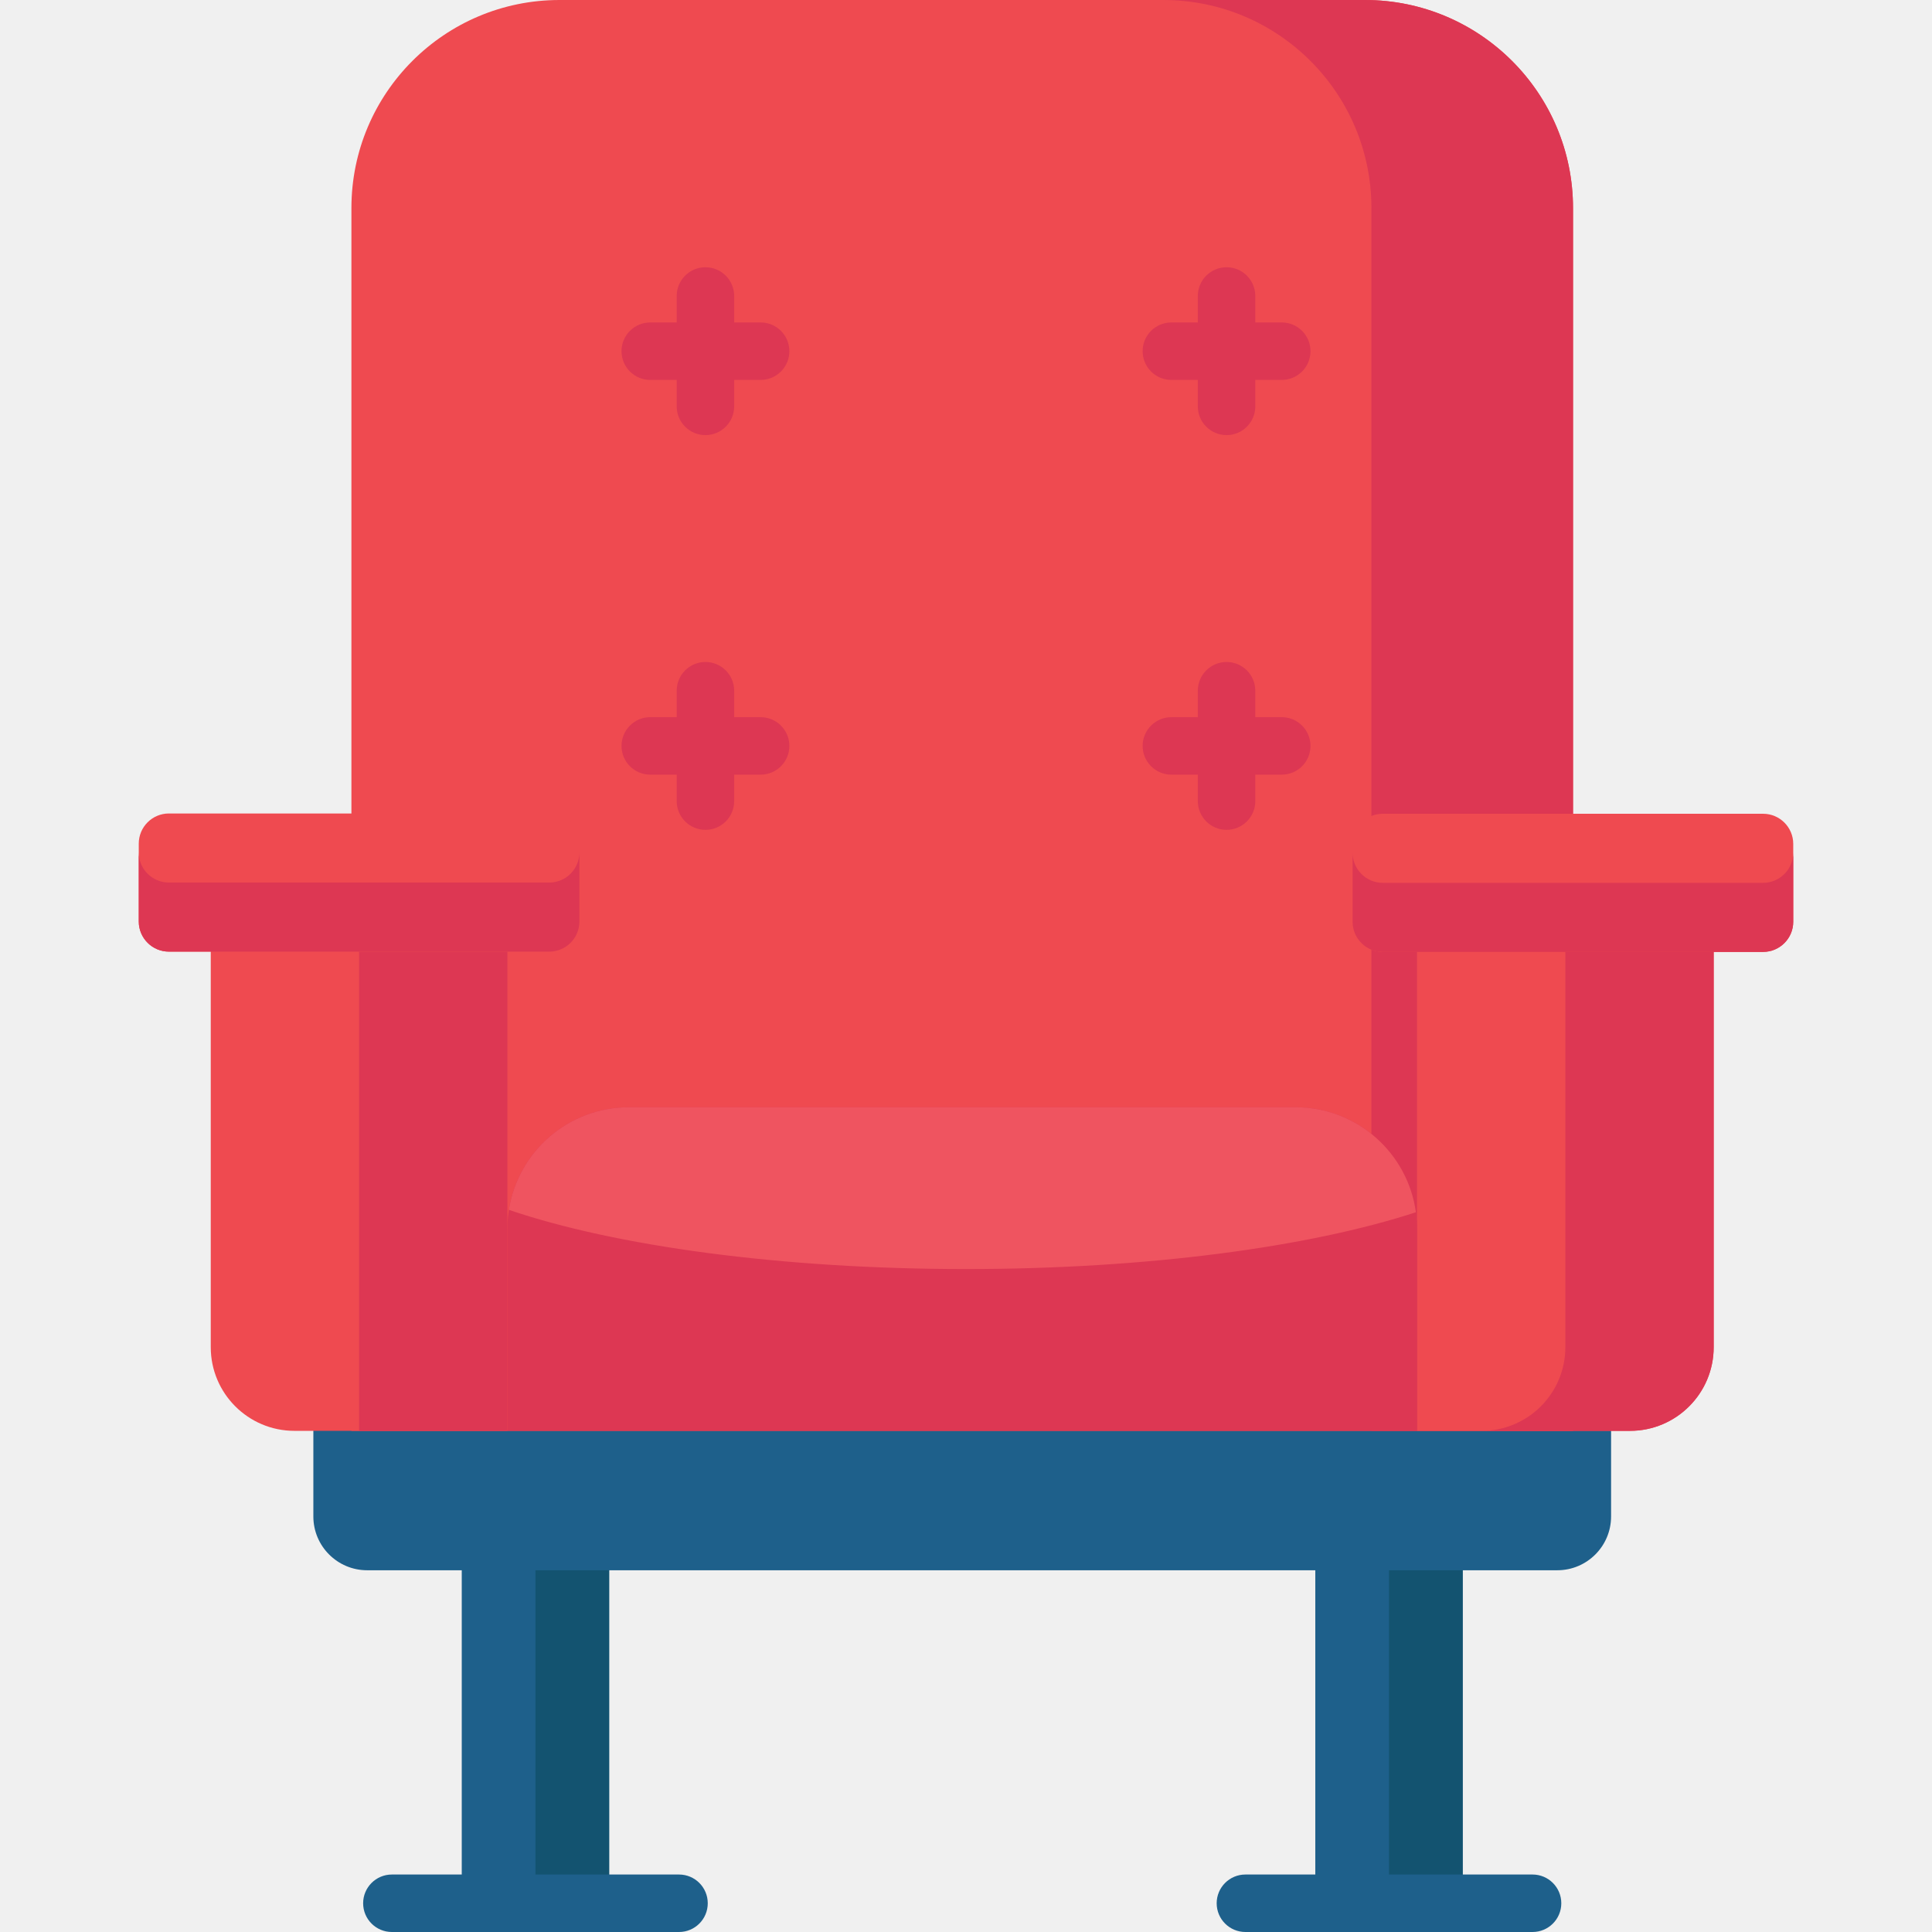
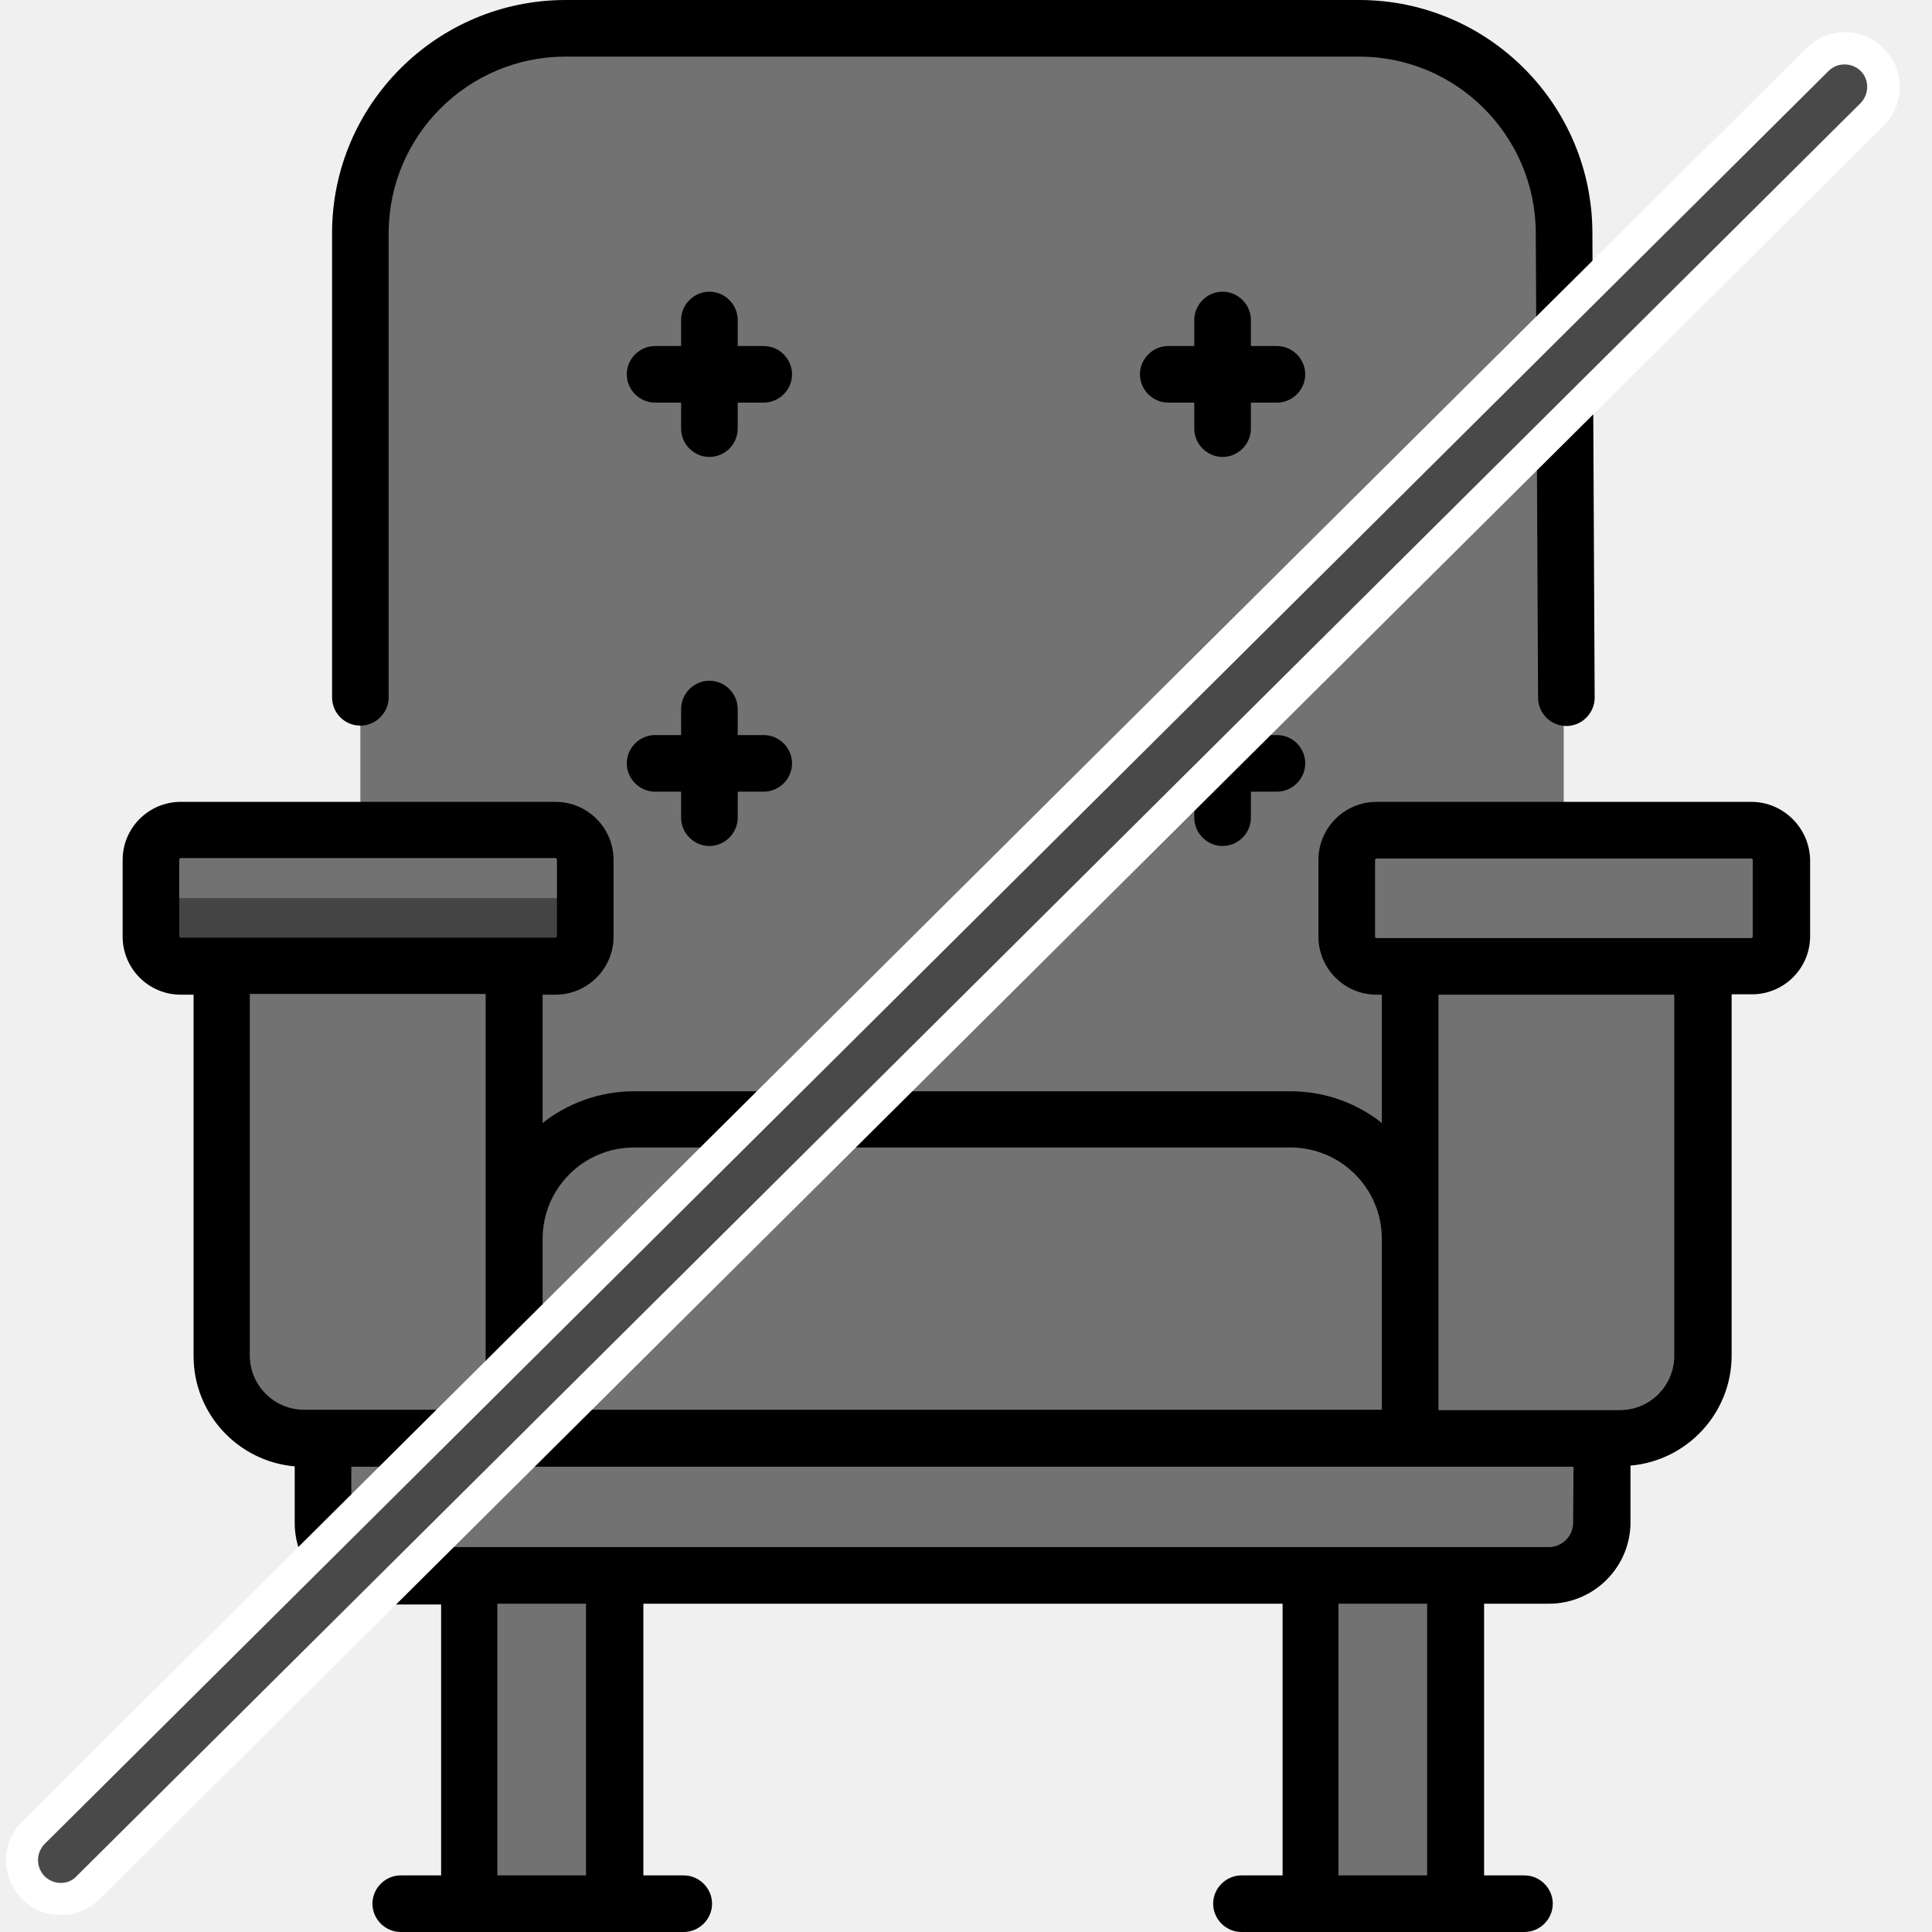
- <svg xmlns="http://www.w3.org/2000/svg" version="1.1" id="Capa_1" x="0px" y="0px" viewBox="0 0 512 512" style="enable-background:new 0 0 512 512;" xml:space="preserve">
-   <rect x="122.37" y="379.19" style="fill:#1E608B;" width="39.06" height="125.19" />
-   <rect x="141.9" y="379.19" style="fill:#135370;" width="19.528" height="125.19" />
-   <rect x="348.57" y="379.19" style="fill:#1E608B;" width="39.06" height="125.19" />
-   <rect x="368.1" y="379.19" style="fill:#135370;" width="19.528" height="125.19" />
-   <path style="fill:#1E608B;" d="M412.693,416.135H97.303c-7.876,0-14.261-6.385-14.261-14.261v-51.59h343.912v51.59  C426.954,409.75,420.569,416.135,412.693,416.135z" />
-   <path style="fill:#EF4A50;" d="M416.867,379.19H93.129V55.147C93.129,24.69,117.819,0,148.276,0H361.72  c30.457,0,55.147,24.69,55.147,55.147V379.19z" />
-   <path style="fill:#DD3753;" d="M361.72,0h-53.423c30.457,0,55.147,24.69,55.147,55.147V379.19h53.423V55.147  C416.867,24.69,392.177,0,361.72,0z" />
-   <path style="fill:#EF4A50;" d="M134.467,379.19H78.033c-12.25,0-22.18-9.93-22.18-22.18V240.863h78.614V379.19z" />
-   <rect x="95.16" y="240.86" style="fill:#DD3753;" width="39.31" height="138.33" />
-   <path style="fill:#EF4A50;" d="M431.964,379.19H375.53V240.863h78.614V357.01C454.144,369.259,444.213,379.19,431.964,379.19z" />
-   <g>
-     <path style="fill:#DD3753;" d="M414.837,240.863V357.01c0,12.25-9.93,22.18-22.18,22.18h39.307c12.25,0,22.18-9.93,22.18-22.18   V240.863H414.837z" />
-     <path style="fill:#DD3753;" d="M375.53,379.19H134.467v-53.541c0-17.792,14.423-32.215,32.215-32.215h176.632   c17.792,0,32.215,14.423,32.215,32.215v53.541H375.53z" />
+ <svg xmlns="http://www.w3.org/2000/svg" version="1.1" x="0px" y="0px" viewBox="0 0 512 512" style="enable-background:new 0 0 512 512;" xml:space="preserve">
+   <style type="text/css">
+ 	.st0{display:none;}
+ 	.st1{display:inline;fill:#1E608B;}
+ 	.st2{display:inline;fill:#135370;}
+ 	.st3{display:inline;fill:#EF4A50;}
+ 	.st4{display:inline;fill:#DD3753;}
+ 	.st5{display:inline;}
+ 	.st6{fill:#DD3753;}
+ 	.st7{display:inline;fill:#EF5460;}
+ 	.st8{fill:#727272;}
+ 	.st9{fill:#444444;}
+ 	.st10{fill:#FFFFFF;}
+ 	.st11{fill:#494949;}
+ </style>
+   <g id="Capa_1" class="st0">
+     <rect x="124.3" y="381.1" class="st1" width="38.5" height="123.4" />
+     <rect x="143.6" y="381.1" class="st2" width="19.2" height="123.4" />
+     <rect x="347.2" y="381.1" class="st1" width="38.5" height="123.4" />
+     <rect x="366.4" y="381.1" class="st2" width="19.2" height="123.4" />
+     <path class="st1" d="M410.4,417.5H99.6c-7.8,0-14.1-6.3-14.1-14.1v-50.8h338.9v50.8C424.4,411.2,418.2,417.5,410.4,417.5z" />
+     <path class="st3" d="M414.5,381.1h-319V61.8c0-30,24.3-54.3,54.3-54.3h210.3c30,0,54.3,24.3,54.3,54.3V381.1L414.5,381.1z" />
+     <path class="st4" d="M360.2,7.5h-52.6c30,0,54.3,24.3,54.3,54.3v319.3h52.6V61.8C414.5,31.8,390.2,7.5,360.2,7.5z" />
+     <path class="st3" d="M136.2,381.1H80.6c-12.1,0-21.9-9.8-21.9-21.9V244.8h77.5V381.1z" />
+     <rect x="97.5" y="244.8" class="st4" width="38.7" height="136.3" />
+     <path class="st3" d="M429.4,381.1h-55.6V244.8h77.5v114.4C451.2,371.4,441.5,381.1,429.4,381.1z" />
+     <g class="st5">
+       <path class="st6" d="M412.5,244.8v114.4c0,12.1-9.8,21.9-21.9,21.9h38.7c12.1,0,21.9-9.8,21.9-21.9V244.8H412.5z" />
+       <path class="st6" d="M373.8,381.1H136.2v-52.8c0-17.5,14.2-31.7,31.7-31.7h174c17.5,0,31.7,14.2,31.7,31.7L373.8,381.1    L373.8,381.1L373.8,381.1z" />
+     </g>
+     <path class="st3" d="M147.2,256H47.9c-4.4,0-7.9-3.5-7.9-7.9v-20.3c0-4.4,3.5-7.9,7.9-7.9h99.3c4.4,0,7.9,3.5,7.9,7.9v20.3   C155,252.5,151.5,256,147.2,256z" />
+     <path class="st4" d="M147.2,238H47.9c-4.4,0-7.9-3.5-7.9-7.9v18c0,4.4,3.5,7.9,7.9,7.9h99.3c4.4,0,7.9-3.5,7.9-7.9v-18   C155,234.4,151.5,238,147.2,238z" />
+     <path class="st3" d="M464.1,256.1h-99.3c-4.4,0-7.9-3.5-7.9-7.9v-20.3c0-4.4,3.5-7.9,7.9-7.9h99.3c4.4,0,7.9,3.5,7.9,7.9v20.3   C472,252.5,468.5,256.1,464.1,256.1z" />
+     <path class="st4" d="M464.1,238h-99.3c-4.4,0-7.9-3.5-7.9-7.9v18c0,4.4,3.5,7.9,7.9,7.9h99.3c4.4,0,7.9-3.5,7.9-7.9v-18   C472,234.5,468.5,238,464.1,238z" />
+     <path class="st7" d="M342,296.6H168c-15.8,0-29,11.6-31.4,26.8c27.6,9.4,70.8,15.5,119.4,15.5c47.4,0,89.8-5.8,117.5-14.8   C371.4,308.6,358.1,296.6,342,296.6z" />
+     <path class="st5" d="M202.4,91.7h-6.9v-6.9c0-4.1-3.4-7.5-7.5-7.5s-7.5,3.4-7.5,7.5v6.9h-6.9c-4.1,0-7.5,3.4-7.5,7.5   s3.4,7.5,7.5,7.5h6.9v6.9c0,4.1,3.4,7.5,7.5,7.5s7.5-3.4,7.5-7.5v-6.9h6.9c4.1,0,7.5-3.4,7.5-7.5S206.5,91.7,202.4,91.7z" />
+     <path class="st5" d="M309.6,106.7h6.9v6.9c0,4.1,3.4,7.5,7.5,7.5s7.5-3.4,7.5-7.5v-6.9h6.9c4.1,0,7.5-3.4,7.5-7.5s-3.4-7.5-7.5-7.5   h-6.9v-6.9c0-4.1-3.4-7.5-7.5-7.5s-7.5,3.4-7.5,7.5v6.9h-6.9c-4.1,0-7.5,3.4-7.5,7.5S305.5,106.7,309.6,106.7z" />
+     <path class="st5" d="M202.4,194.8h-6.9v-6.9c0-4.1-3.4-7.5-7.5-7.5s-7.5,3.4-7.5,7.5v6.9h-6.9c-4.1,0-7.5,3.4-7.5,7.5   s3.4,7.5,7.5,7.5h6.9v6.9c0,4.1,3.4,7.5,7.5,7.5s7.5-3.4,7.5-7.5v-6.9h6.9c4.1,0,7.5-3.4,7.5-7.5S206.5,194.8,202.4,194.8z" />
+     <path class="st5" d="M338.4,194.8h-6.9v-6.9c0-4.1-3.4-7.5-7.5-7.5s-7.5,3.4-7.5,7.5v6.9h-6.9c-4.1,0-7.5,3.4-7.5,7.5   s3.4,7.5,7.5,7.5h6.9v6.9c0,4.1,3.4,7.5,7.5,7.5s7.5-3.4,7.5-7.5v-6.9h6.9c4.1,0,7.5-3.4,7.5-7.5S342.6,194.8,338.4,194.8z" />
+     <path class="st5" d="M464.1,212.5h-99.3c-8.5,0-15.4,6.9-15.4,15.4v20.3c0,8.5,6.9,15.4,15.4,15.4h1.4v34   c-6.7-5.3-15.1-8.4-24.2-8.4H168c-9.1,0-17.6,3.2-24.2,8.4v-34h3.4c8.5,0,15.4-6.9,15.4-15.4v-20.3c0-8.5-6.9-15.4-15.4-15.4H47.9   c-8.5,0-15.4,6.9-15.4,15.4v20.3c0,8.5,6.9,15.4,15.4,15.4h3.4v95.8c0,15.3,11.8,27.9,26.8,29.2v15c0,11.9,9.7,21.6,21.6,21.6h17.2   V497h-10.7c-4.1,0-7.5,3.4-7.5,7.5s3.4,7.5,7.5,7.5h75c4.1,0,7.5-3.4,7.5-7.5s-3.4-7.5-7.5-7.5h-10.7V425h169.4V497H329   c-4.1,0-7.5,3.4-7.5,7.5s3.4,7.5,7.5,7.5h75c4.1,0,7.5-3.4,7.5-7.5s-3.4-7.5-7.5-7.5h-10.7V425h17.2c11.9,0,21.6-9.7,21.6-21.6v-15   c15-1.3,26.8-13.9,26.8-29.2v-95.7h5.4c8.5,0,15.4-6.9,15.4-15.4v-20.3C479.5,219.4,472.6,212.5,464.1,212.5z M168,304.1h174   c13.4,0,24.2,10.9,24.2,24.2v45.3H143.8v-45.3C143.8,315,154.6,304.1,168,304.1z M58.8,248.5H47.9c-0.2,0-0.4-0.2-0.4-0.4v-20.3   c0-0.2,0.2-0.4,0.4-0.4h99.3c0.2,0,0.4,0.2,0.4,0.4v20.3c0,0.2-0.2,0.4-0.4,0.4h-10.9H58.8z M80.6,373.6c-7.9,0-14.4-6.4-14.4-14.4   v-95.8h62.5v64.9v45.3H85.6L80.6,373.6L80.6,373.6z M155.3,497h-23.5V425h23.5V497z M378.2,497h-23.5V425h23.5V497z M416.9,403.5   c0,3.6-2.9,6.5-6.5,6.5h-24.7h-38.5H162.8h-38.5H99.6c-3.6,0-6.5-2.9-6.5-6.5v-14.8h43.2h237.5h43.2L416.9,403.5L416.9,403.5z    M443.7,359.3c0,7.9-6.4,14.4-14.4,14.4h-4.9h-43.2v-45.3v-64.8h62.5L443.7,359.3L443.7,359.3z M464.5,248.2c0,0.2-0.2,0.4-0.4,0.4   h-12.9h-77.5h-8.9c-0.2,0-0.4-0.2-0.4-0.4v-20.3c0-0.2,0.2-0.4,0.4-0.4h99.3c0.2,0,0.4,0.2,0.4,0.4L464.5,248.2L464.5,248.2z" />
+     <path class="st5" d="M95.5,192.3c4.1,0,7.5-3.4,7.5-7.5v-123C103,36,124,15,149.9,15h210.3C386,15,407,36,407,61.9l0.6,123   c0,4.1,3.4,7.5,7.5,7.5c0,0,0,0,0,0c4.1,0,7.5-3.4,7.5-7.5L422,61.8C422,27.7,394.3,0,360.2,0H149.9C115.8,0,88,27.7,88,61.8v123   C88,189,91.4,192.3,95.5,192.3z" />
  </g>
-   <g>
-     <path style="fill:#1E608B;" d="M179.947,496.768h-76.096c-4.207,0-7.616,3.41-7.616,7.616s3.41,7.616,7.616,7.616h76.096   c4.207,0,7.616-3.41,7.616-7.616S184.154,496.768,179.947,496.768z" />
-     <path style="fill:#1E608B;" d="M406.145,496.768h-76.097c-4.207,0-7.616,3.41-7.616,7.616s3.409,7.616,7.616,7.616h76.097   c4.207,0,7.616-3.41,7.616-7.616S410.352,496.768,406.145,496.768z" />
+   <g id="Capa_2">
+     <rect x="124.3" y="381.1" class="st8" width="38.5" height="123.4" />
+     <rect x="347.2" y="381.1" class="st8" width="38.5" height="123.4" />
+     <path class="st8" d="M410.4,417.5H99.6c-7.8,0-14.1-6.3-14.1-14.1v-50.8h338.9v50.8C424.4,411.2,418.2,417.5,410.4,417.5z" />
+     <path class="st8" d="M414.5,381.1h-319V61.8c0-30,24.3-54.3,54.3-54.3h210.3c30,0,54.3,24.3,54.3,54.3V381.1L414.5,381.1z" />
+     <path class="st8" d="M136.2,381.1H80.6c-12.1,0-21.9-9.8-21.9-21.9V244.8h77.5V381.1z" />
+     <path class="st8" d="M429.4,381.1h-55.6V244.8h77.5v114.4C451.2,371.4,441.5,381.1,429.4,381.1z" />
+     <path class="st8" d="M147.2,256H47.9c-4.4,0-7.9-3.5-7.9-7.9v-20.3c0-4.4,3.5-7.9,7.9-7.9h99.3c4.4,0,7.9,3.5,7.9,7.9v20.3   C155,252.5,151.5,256,147.2,256z" />
+     <path class="st9" d="M147.2,238H47.9c-4.4,0-7.9-3.5-7.9-7.9v18c0,4.4,3.5,7.9,7.9,7.9h99.3c4.4,0,7.9-3.5,7.9-7.9v-18   C155,234.4,151.5,238,147.2,238z" />
+     <path class="st8" d="M464.1,256.1h-99.3c-4.4,0-7.9-3.5-7.9-7.9v-20.3c0-4.4,3.5-7.9,7.9-7.9h99.3c4.4,0,7.9,3.5,7.9,7.9v20.3   C472,252.5,468.5,256.1,464.1,256.1z" />
+     <path class="st8" d="M342,296.6H168c-15.8,0-29,11.6-31.4,26.8c27.6,9.4,70.8,15.5,119.4,15.5c47.4,0,89.8-5.8,117.5-14.8   C371.4,308.6,358.1,296.6,342,296.6z" />
+     <path d="M202.4,91.7h-6.9v-6.9c0-4.1-3.4-7.5-7.5-7.5s-7.5,3.4-7.5,7.5v6.9h-6.9c-4.1,0-7.5,3.4-7.5,7.5s3.4,7.5,7.5,7.5h6.9v6.9   c0,4.1,3.4,7.5,7.5,7.5s7.5-3.4,7.5-7.5v-6.9h6.9c4.1,0,7.5-3.4,7.5-7.5S206.5,91.7,202.4,91.7z" />
+     <path d="M309.6,106.7h6.9v6.9c0,4.1,3.4,7.5,7.5,7.5s7.5-3.4,7.5-7.5v-6.9h6.9c4.1,0,7.5-3.4,7.5-7.5s-3.4-7.5-7.5-7.5h-6.9v-6.9   c0-4.1-3.4-7.5-7.5-7.5s-7.5,3.4-7.5,7.5v6.9h-6.9c-4.1,0-7.5,3.4-7.5,7.5S305.5,106.7,309.6,106.7z" />
+     <path d="M202.4,194.8h-6.9v-6.9c0-4.1-3.4-7.5-7.5-7.5s-7.5,3.4-7.5,7.5v6.9h-6.9c-4.1,0-7.5,3.4-7.5,7.5s3.4,7.5,7.5,7.5h6.9v6.9   c0,4.1,3.4,7.5,7.5,7.5s7.5-3.4,7.5-7.5v-6.9h6.9c4.1,0,7.5-3.4,7.5-7.5S206.5,194.8,202.4,194.8z" />
+     <path d="M338.4,194.8h-6.9v-6.9c0-4.1-3.4-7.5-7.5-7.5s-7.5,3.4-7.5,7.5v6.9h-6.9c-4.1,0-7.5,3.4-7.5,7.5s3.4,7.5,7.5,7.5h6.9v6.9   c0,4.1,3.4,7.5,7.5,7.5s7.5-3.4,7.5-7.5v-6.9h6.9c4.1,0,7.5-3.4,7.5-7.5S342.6,194.8,338.4,194.8z" />
+     <path d="M464.1,212.5h-99.3c-8.5,0-15.4,6.9-15.4,15.4v20.3c0,8.5,6.9,15.4,15.4,15.4h1.4v34c-6.7-5.3-15.1-8.4-24.2-8.4H168   c-9.1,0-17.6,3.2-24.2,8.4v-34h3.4c8.5,0,15.4-6.9,15.4-15.4v-20.3c0-8.5-6.9-15.4-15.4-15.4H47.9c-8.5,0-15.4,6.9-15.4,15.4v20.3   c0,8.5,6.9,15.4,15.4,15.4h3.4v95.8c0,15.3,11.8,27.9,26.8,29.2v15c0,11.9,9.7,21.6,21.6,21.6h17.2V497h-10.7   c-4.1,0-7.5,3.4-7.5,7.5s3.4,7.5,7.5,7.5h75c4.1,0,7.5-3.4,7.5-7.5s-3.4-7.5-7.5-7.5h-10.7V425h169.4V497H329   c-4.1,0-7.5,3.4-7.5,7.5s3.4,7.5,7.5,7.5h75c4.1,0,7.5-3.4,7.5-7.5s-3.4-7.5-7.5-7.5h-10.7V425h17.2c11.9,0,21.6-9.7,21.6-21.6v-15   c15-1.3,26.8-13.9,26.8-29.2v-95.7h5.4c8.5,0,15.4-6.9,15.4-15.4v-20.3C479.5,219.4,472.6,212.5,464.1,212.5z M168,304.1h174   c13.4,0,24.2,10.9,24.2,24.2v45.3H143.8v-45.3C143.8,315,154.6,304.1,168,304.1z M58.8,248.5H47.9c-0.2,0-0.4-0.2-0.4-0.4v-20.3   c0-0.2,0.2-0.4,0.4-0.4h99.3c0.2,0,0.4,0.2,0.4,0.4v20.3c0,0.2-0.2,0.4-0.4,0.4h-10.9H58.8z M80.6,373.6c-7.9,0-14.4-6.4-14.4-14.4   v-95.8h62.5v64.9v45.3H85.6L80.6,373.6L80.6,373.6z M155.3,497h-23.5V425h23.5V497z M378.2,497h-23.5V425h23.5V497z M416.9,403.5   c0,3.6-2.9,6.5-6.5,6.5h-24.7h-38.5H162.8h-38.5H99.6c-3.6,0-6.5-2.9-6.5-6.5v-14.8h43.2h237.5h43.2L416.9,403.5L416.9,403.5z    M443.7,359.3c0,7.9-6.4,14.4-14.4,14.4h-4.9h-43.2v-45.3v-64.8h62.5L443.7,359.3L443.7,359.3z M464.5,248.2c0,0.2-0.2,0.4-0.4,0.4   h-12.9h-77.5h-8.9c-0.2,0-0.4-0.2-0.4-0.4v-20.3c0-0.2,0.2-0.4,0.4-0.4h99.3c0.2,0,0.4,0.2,0.4,0.4L464.5,248.2L464.5,248.2z" />
+     <path d="M95.5,192.3c4.1,0,7.5-3.4,7.5-7.5v-123C103,36,124,15,149.9,15h210.3C386,15,407,36,407,61.9l0.6,123   c0,4.1,3.4,7.5,7.5,7.5c0,0,0,0,0,0c4.1,0,7.5-3.4,7.5-7.5L422,61.8C422,27.7,394.3,0,360.2,0H149.9C115.8,0,88,27.7,88,61.8v123   C88,189,91.4,192.3,95.5,192.3z" />
+     <g>
+       <path class="st10" d="M16.1,507.5c-3.7,0-7.5-1.4-10.3-4.3c-5.6-5.7-5.6-14.9,0.1-20.5C10.6,478,476,15.4,478.7,12.8    c5.7-5.7,14.8-5.7,20.5,0c5.7,5.7,5.7,14.8,0,20.5c-2,2-453.6,450.9-472.8,470C23.5,506.1,19.8,507.5,16.1,507.5z" />
+     </g>
+     <g>
+       <path class="st11" d="M16.1,499c-1.5,0-3.1-0.6-4.3-1.8c-2.3-2.4-2.3-6.1,0-8.5c4.7-4.7,470.8-467.9,472.8-469.9    c2.3-2.3,6.1-2.3,8.5,0c2.3,2.3,2.3,6.1,0,8.5c-1.9,1.9-453.6,450.8-472.8,469.9C19.2,498.4,17.7,499,16.1,499z" />
+     </g>
  </g>
-   <path style="fill:#EF4A50;" d="M145.551,252.192H44.768c-4.417,0-7.997-3.58-7.997-7.997v-20.618c0-4.417,3.58-7.997,7.997-7.997  h100.783c4.417,0,7.997,3.58,7.997,7.997v20.618C153.548,248.611,149.968,252.192,145.551,252.192z" />
-   <path style="fill:#DD3753;" d="M145.551,233.886H44.768c-4.417,0-7.997-3.58-7.997-7.997v18.306c0,4.417,3.58,7.997,7.997,7.997  h100.783c4.417,0,7.997-3.58,7.997-7.997v-18.306C153.548,230.305,149.968,233.886,145.551,233.886z" />
-   <path style="fill:#EF4A50;" d="M467.232,252.267H366.449c-4.417,0-7.997-3.58-7.997-7.997v-20.618c0-4.417,3.58-7.997,7.997-7.997  h100.783c4.417,0,7.997,3.58,7.997,7.997v20.618C475.229,248.686,471.649,252.267,467.232,252.267z" />
-   <path style="fill:#DD3753;" d="M467.232,233.96H366.449c-4.417,0-7.997-3.58-7.997-7.997v18.307c0,4.417,3.58,7.997,7.997,7.997  h100.783c4.417,0,7.997-3.581,7.997-7.997v-18.307C475.229,230.38,471.649,233.96,467.232,233.96z" />
-   <path style="fill:#EF5460;" d="M343.314,293.433H166.682c-16.083,0-29.411,11.786-31.823,27.192  c28.053,9.544,71.882,15.686,121.141,15.686c48.153,0,91.114-5.87,119.225-15.049C373.084,305.547,359.618,293.433,343.314,293.433z  " />
-   <g>
-     <path style="fill:#DD3753;" d="M201.575,85.452h-7.01v-7.01c0-4.206-3.409-7.616-7.616-7.616s-7.616,3.41-7.616,7.616v7.01h-7.01   c-4.207,0-7.616,3.41-7.616,7.616s3.409,7.616,7.616,7.616h7.01v7.011c0,4.206,3.409,7.616,7.616,7.616s7.616-3.41,7.616-7.616   v-7.011h7.01c4.207,0,7.616-3.41,7.616-7.616S205.782,85.452,201.575,85.452z" />
-     <path style="fill:#DD3753;" d="M310.425,100.683h7.01v7.011c0,4.206,3.409,7.616,7.616,7.616s7.616-3.41,7.616-7.616v-7.011h7.01   c4.207,0,7.616-3.41,7.616-7.616s-3.409-7.616-7.616-7.616h-7.01v-7.01c0-4.206-3.409-7.616-7.616-7.616s-7.616,3.41-7.616,7.616   v7.01h-7.01c-4.207,0-7.616,3.41-7.616,7.616S306.218,100.683,310.425,100.683z" />
-     <path style="fill:#DD3753;" d="M201.575,190.059h-7.01v-7.01c0-4.206-3.409-7.616-7.616-7.616s-7.616,3.41-7.616,7.616v7.01h-7.01   c-4.207,0-7.616,3.41-7.616,7.616s3.409,7.616,7.616,7.616h7.01v7.01c0,4.206,3.409,7.616,7.616,7.616s7.616-3.41,7.616-7.616   v-7.01h7.01c4.207,0,7.616-3.41,7.616-7.616S205.782,190.059,201.575,190.059z" />
-     <path style="fill:#DD3753;" d="M339.677,190.059h-7.01v-7.01c0-4.206-3.409-7.616-7.616-7.616s-7.616,3.41-7.616,7.616v7.01h-7.01   c-4.207,0-7.616,3.41-7.616,7.616s3.409,7.616,7.616,7.616h7.01v7.01c0,4.206,3.409,7.616,7.616,7.616s7.616-3.41,7.616-7.616   v-7.01h7.01c4.207,0,7.616-3.41,7.616-7.616S343.883,190.059,339.677,190.059z" />
-   </g>
-   <g>
- </g>
-   <g>
- </g>
-   <g>
- </g>
-   <g>
- </g>
-   <g>
- </g>
-   <g>
- </g>
-   <g>
- </g>
-   <g>
- </g>
-   <g>
- </g>
-   <g>
- </g>
-   <g>
- </g>
-   <g>
- </g>
-   <g>
- </g>
-   <g>
- </g>
-   <g>
- </g>
</svg>
